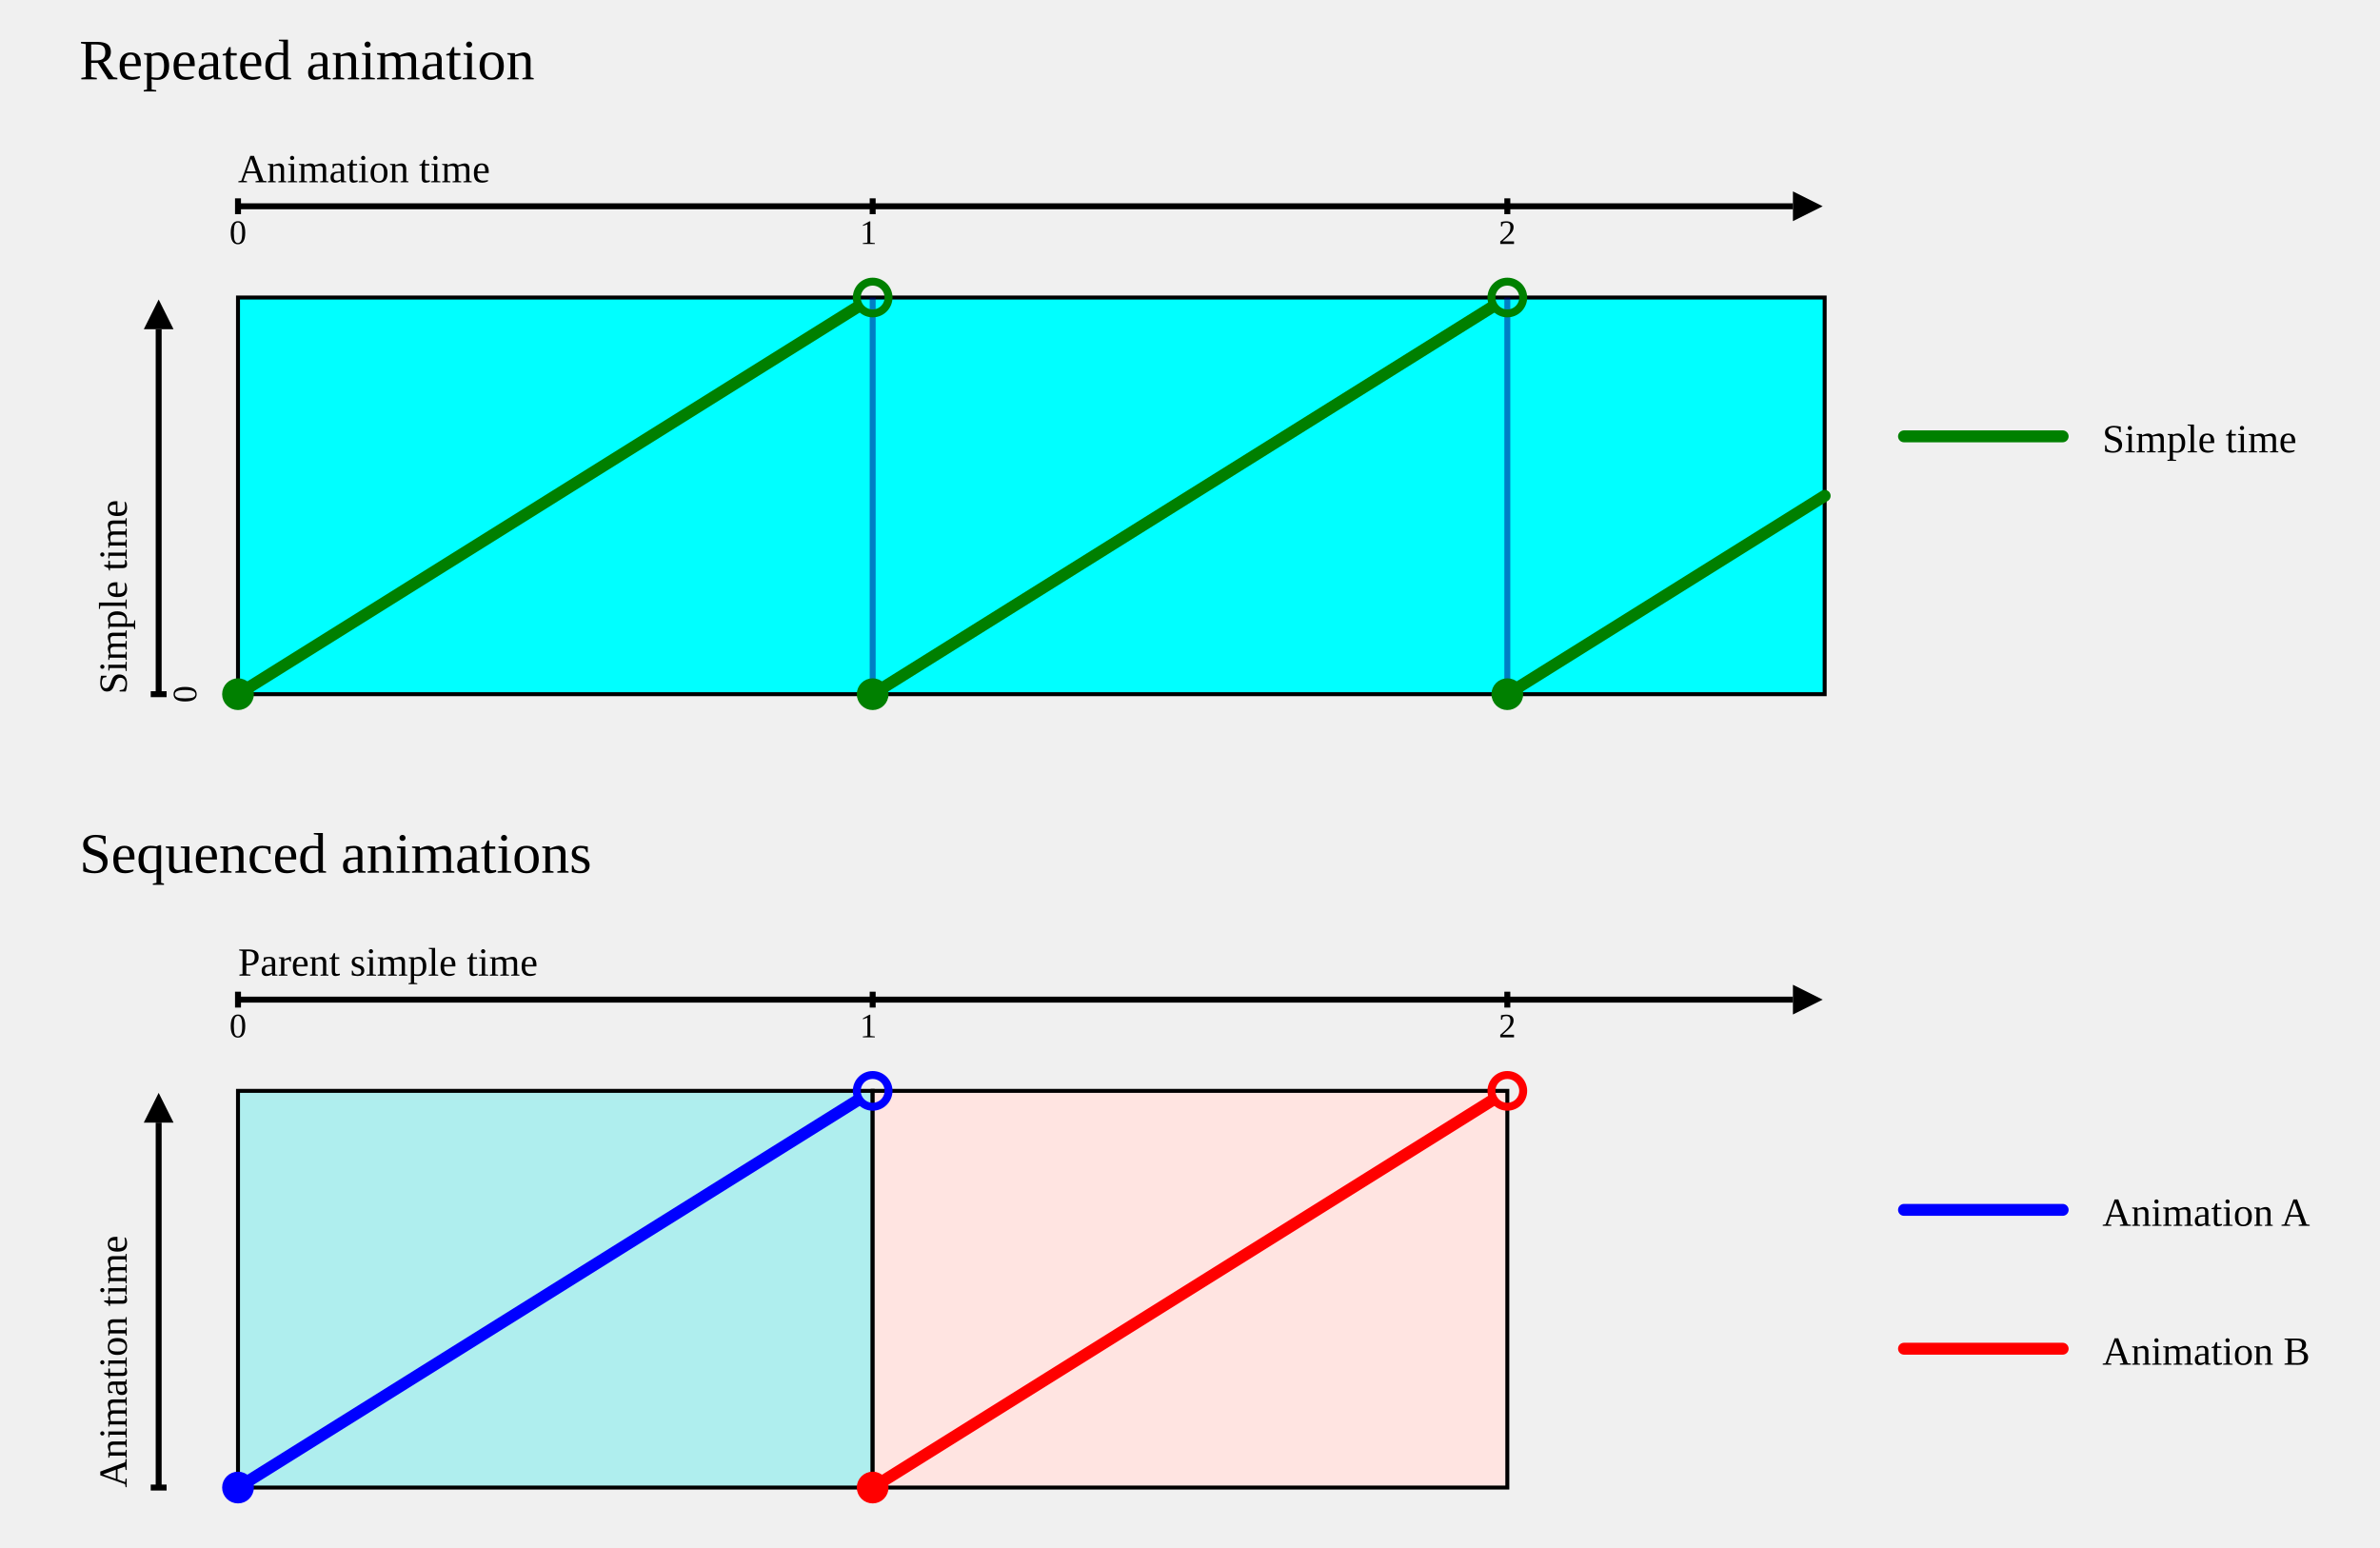
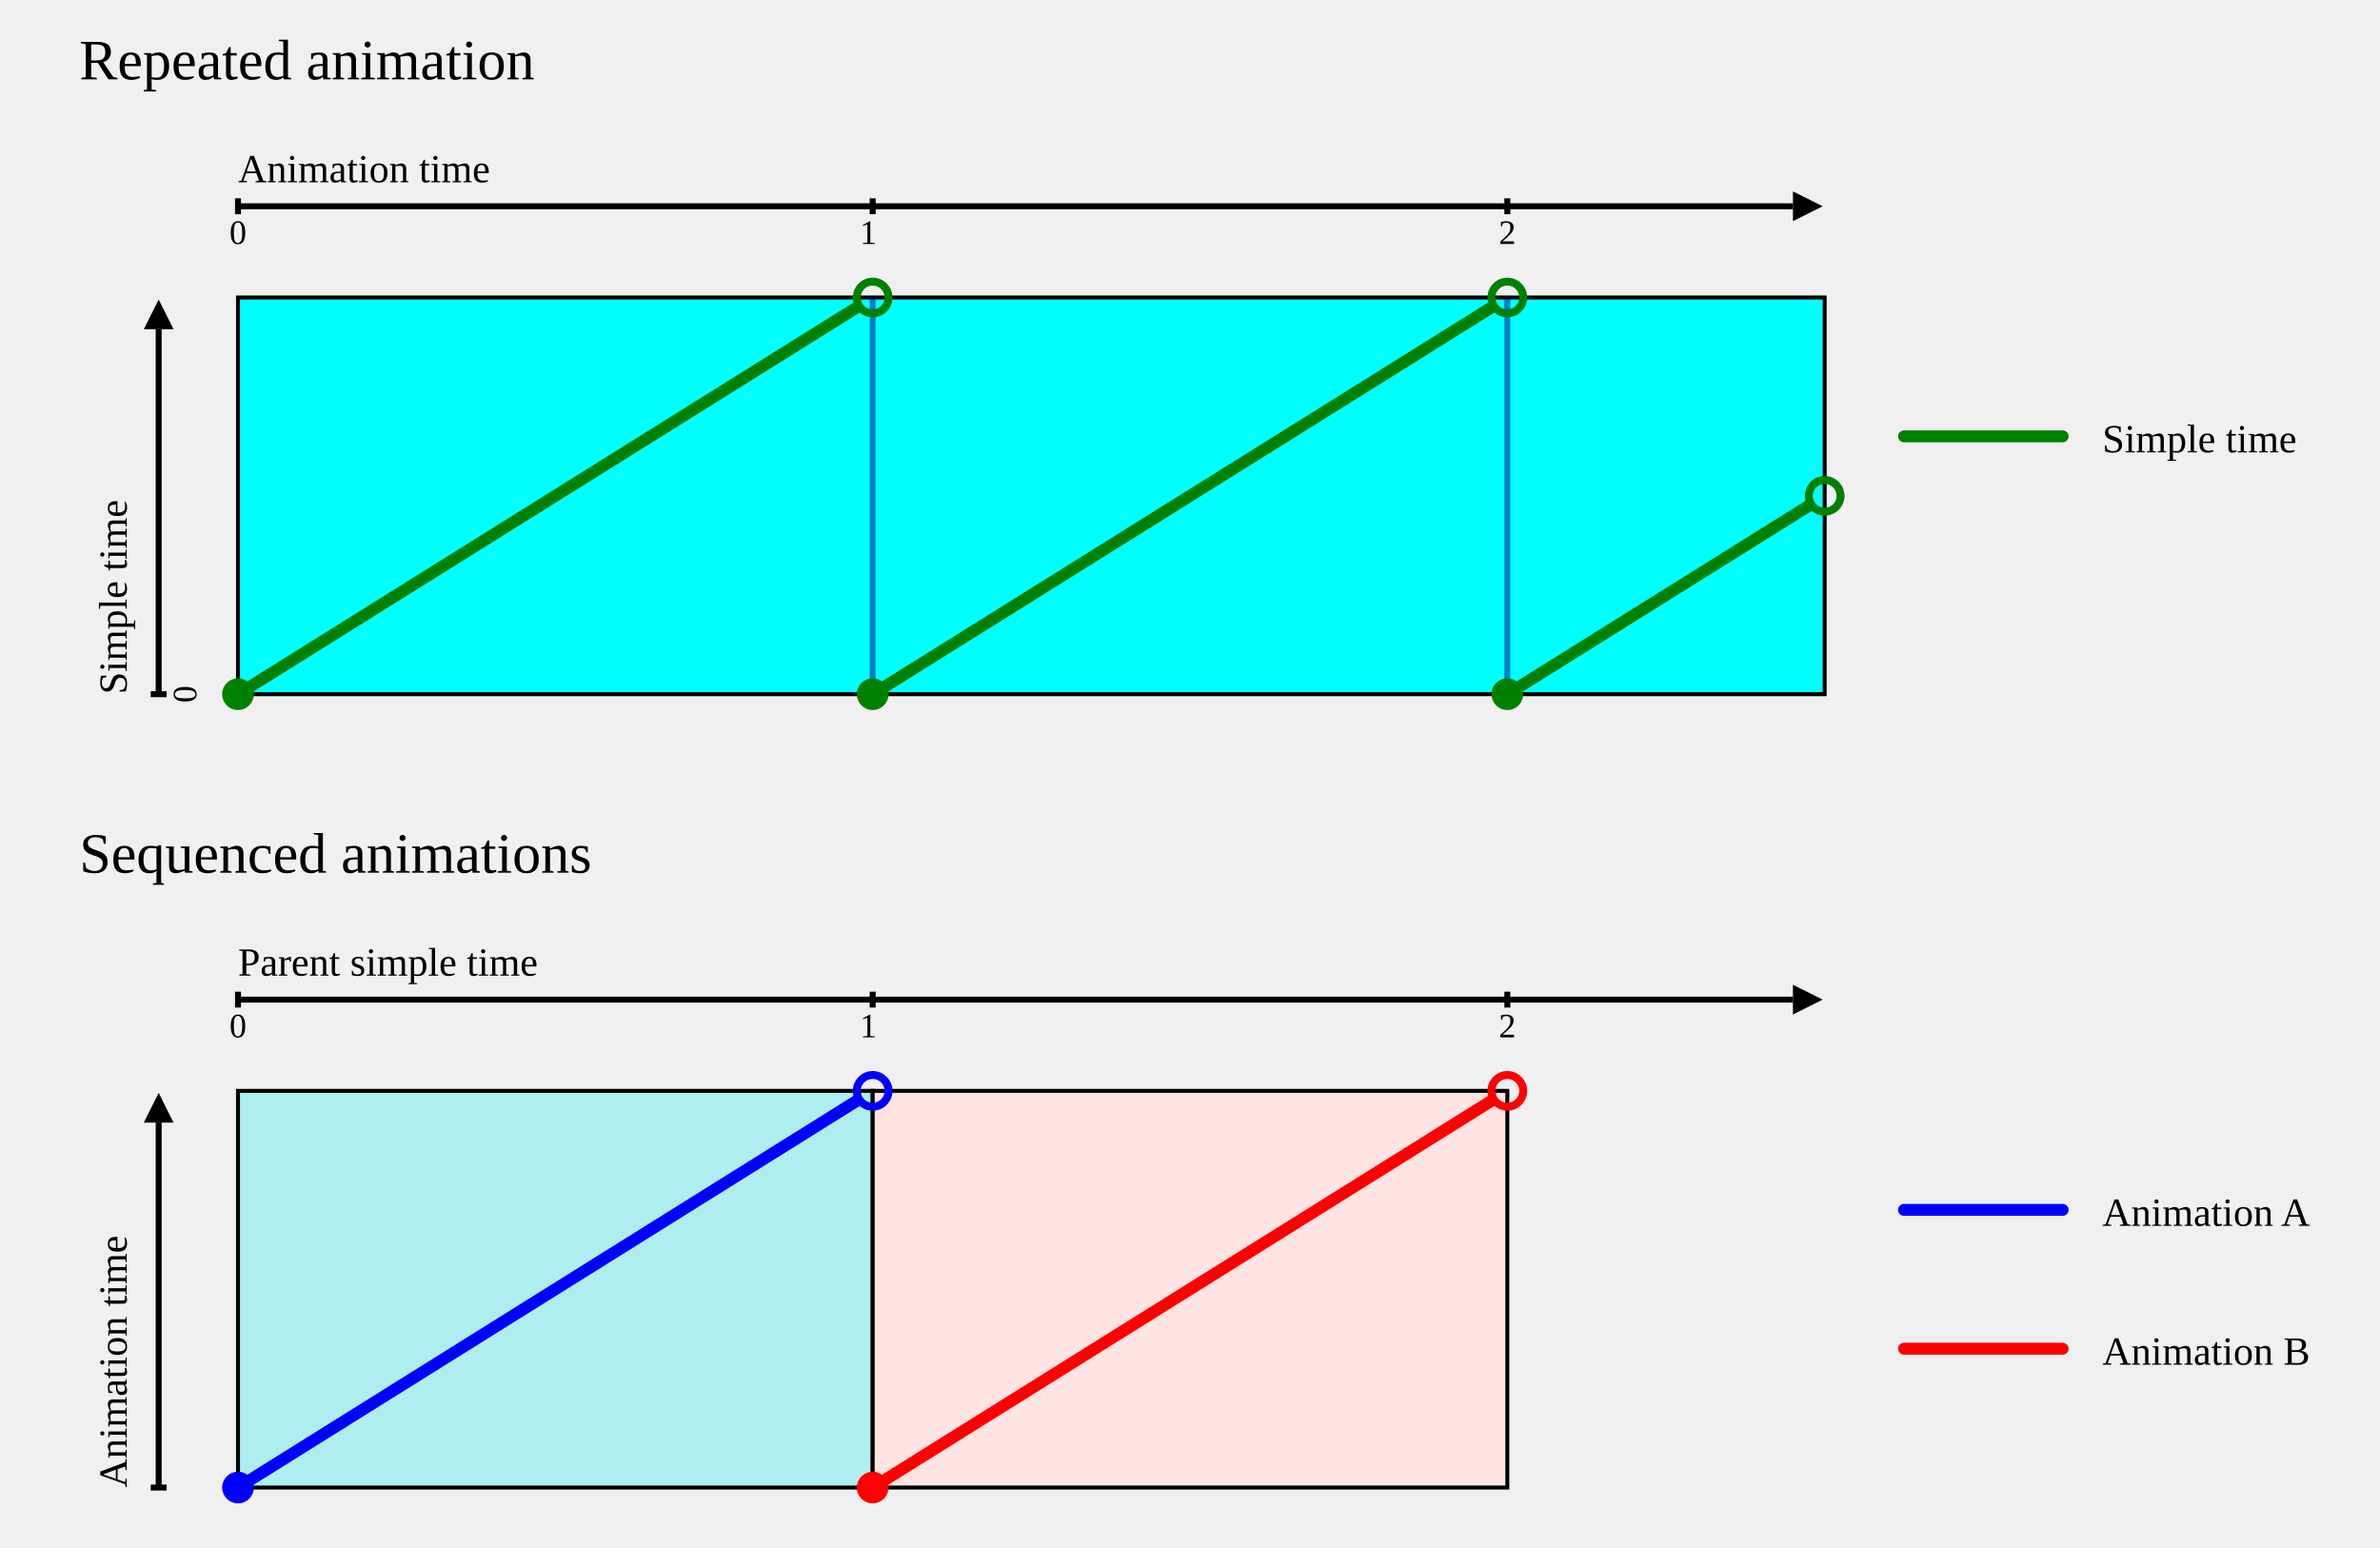
<svg xmlns="http://www.w3.org/2000/svg" width="100%" height="100%" viewBox="0 0 600 390">
  <defs>
    <style type="text/css">
    svg {
      font-size: 1.2em;
    }
    .line, .intervalBoundary, .arrowLine {
      stroke: black;
      stroke-width: 1.5;
      fill: none;
    }
    .arrowLine {
      marker-end: url(#arrow);
    }
    .intervalBoundary {
      stroke: darkblue;
      stroke-opacity: 0.5;
    }
    .timelineLabel {
      font-size: 0.7em;
    }
    .timelineTick {
      font-size: 0.6em;
      text-anchor: middle;
    }
    .animatingSpan  {
      fill: aqua;
      stroke: black;
    }
    .simpleTime, .animationATime, .animationBTime
    {
      stroke-width: 3;
      fill: none;
      stroke-linecap: round;
      stroke-linejoin: round;
    }
    .simpleTimeExcludedPoint,
    .animationAExcludedPoint,
    .animationBExcludedPoint {
      fill: none;
      stroke-width: 2;
    }
    .simpleTimeIncludedPoint,
    .animationAIncludedPoint,
    .animationBIncludedPoint {
      stroke-width: 2;
    }
    .simpleTime, .simpleTimeExcludedPoint, .simpleTimeIncludedPoint {
      stroke: green;
    }
    .simpleTimeIncludedPoint {
      fill: green;
    }
    .legendText {
      font-size: 0.7em;
    }
    .animationA  {
      fill: paleturquoise;
      stroke: black;
    }
    .animationB  {
      fill: mistyrose;
      stroke: black;
    }
    .animationATime,
    .animationAExcludedPoint,
    .animationAIncludedPoint {
      stroke: blue;
    }
    .animationAIncludedPoint {
      fill: blue;
    }
    .animationBTime,
    .animationBExcludedPoint,
    .animationBIncludedPoint {
      stroke: red;
    }
    .animationBIncludedPoint {
      fill: red;
    }
    </style>
    <marker id="arrow" viewBox="0 -5 10 10" orient="auto" markerWidth="5" markerHeight="5">
      <path d="M0-5l10 5l-10 5z" />
    </marker>
  </defs>
  <g transform="translate(20 20)">
    <text>Repeated animation</text>
    <g transform="translate(40 0)">
      <g transform="translate(0 32)">
        <path d="M0 0h392" class="arrowLine" />
        <path d="M0-2v4m160-4v4m160-4v4" class="line" />
        <text y="-0.6em" class="timelineLabel">Animation time</text>
        <text y="1.1em" class="timelineTick">
          0<tspan x="160">1</tspan>
          <tspan x="320">2</tspan>
        </text>
      </g>
      <g transform="translate(-20 155)">
        <path d="M0 0v-92" class="arrowLine" />
        <path d="M-2 0h4" class="line" />
        <text y="-0.8em" transform="rotate(-90)" class="timelineLabel">
          Simple time</text>
        <text y="1.1em" transform="rotate(-90)" class="timelineTick">0</text>
      </g>
      <g transform="translate(0 55)">
        <rect width="400" height="100" class="animatingSpan" />
        <path d="M160 0v100m160-100v100" class="intervalBoundary" />
      </g>
      <g transform="translate(0 155)">
        <path d="M0 0l160-100m0 100l160-100m0 100l80-50" class="simpleTime" mask="url(#excludedEndPoints)" />
        <circle r="3" class="simpleTimeIncludedPoint" />
        <circle cx="160" cy="-100" r="4" class="simpleTimeExcludedPoint" />
        <circle cx="160" r="3" class="simpleTimeIncludedPoint" />
        <circle cx="320" cy="-100" r="4" class="simpleTimeExcludedPoint" />
        <circle cx="320" r="3" class="simpleTimeIncludedPoint" />
+         <circle cx="400" cy="-50" r="4" class="simpleTimeExcludedPoint" />
        <mask id="excludedEndPoints">
          <rect x="-10" y="-160" width="420" height="170" fill="white" />
          <circle cx="160" cy="-100" r="4" fill="black" stroke="none" />
          <circle cx="320" cy="-100" r="4" fill="black" stroke="none" />
+           <circle cx="400" cy="-50" r="4" fill="black" stroke="none" />
        </mask>
      </g>
      <g transform="translate(420 90)">
        <path d="M0 0h40" class="simpleTime" />
        <text x="50px" y="0.4em" class="legendText">Simple time</text>
      </g>
    </g>
  </g>
  <g transform="translate(20 220)">
    <text>Sequenced animations</text>
    <g transform="translate(40 0)">
      <g transform="translate(0 32)">
        <path d="M0 0h392" class="arrowLine" />
        <path d="M0-2v4m160-4v4m160-4v4" class="line" />
        <text y="-0.6em" class="timelineLabel">Parent simple time</text>
        <text y="1.1em" class="timelineTick">
          0<tspan x="160">1</tspan>
          <tspan x="320">2</tspan>
        </text>
      </g>
      <g transform="translate(-20 155)">
        <path d="M0 0v-92" class="arrowLine" />
        <path d="M-2 0h4" class="line" />
        <text y="-0.8em" transform="rotate(-90)" class="timelineLabel">
          Animation time</text>
      </g>
      <g transform="translate(0 55)">
        <rect width="160" height="100" class="animationA" />
        <rect x="160" width="160" height="100" class="animationB" />
      </g>
      <g transform="translate(0 155)">
        <path d="M0 0l160-100" class="animationATime" mask="url(#excludedEndPoints)" />
        <path d="M160 0l160-100" class="animationBTime" mask="url(#excludedEndPoints)" />
        <circle r="3" class="animationAIncludedPoint" />
        <circle cx="160" cy="-100" r="4" class="animationAExcludedPoint" />
        <circle cx="160" r="3" class="animationBIncludedPoint" />
        <circle cx="320" cy="-100" r="4" class="animationBExcludedPoint" />
      </g>
      <g transform="translate(420 85)">
        <path d="M0 0h40" class="animationATime" />
        <text x="50px" y="0.4em" class="legendText">Animation A</text>
        <g transform="translate(0 35)">
          <path d="M0 0h40" class="animationBTime" />
          <text x="50px" y="0.4em" class="legendText">Animation B</text>
        </g>
      </g>
    </g>
  </g>
</svg>
